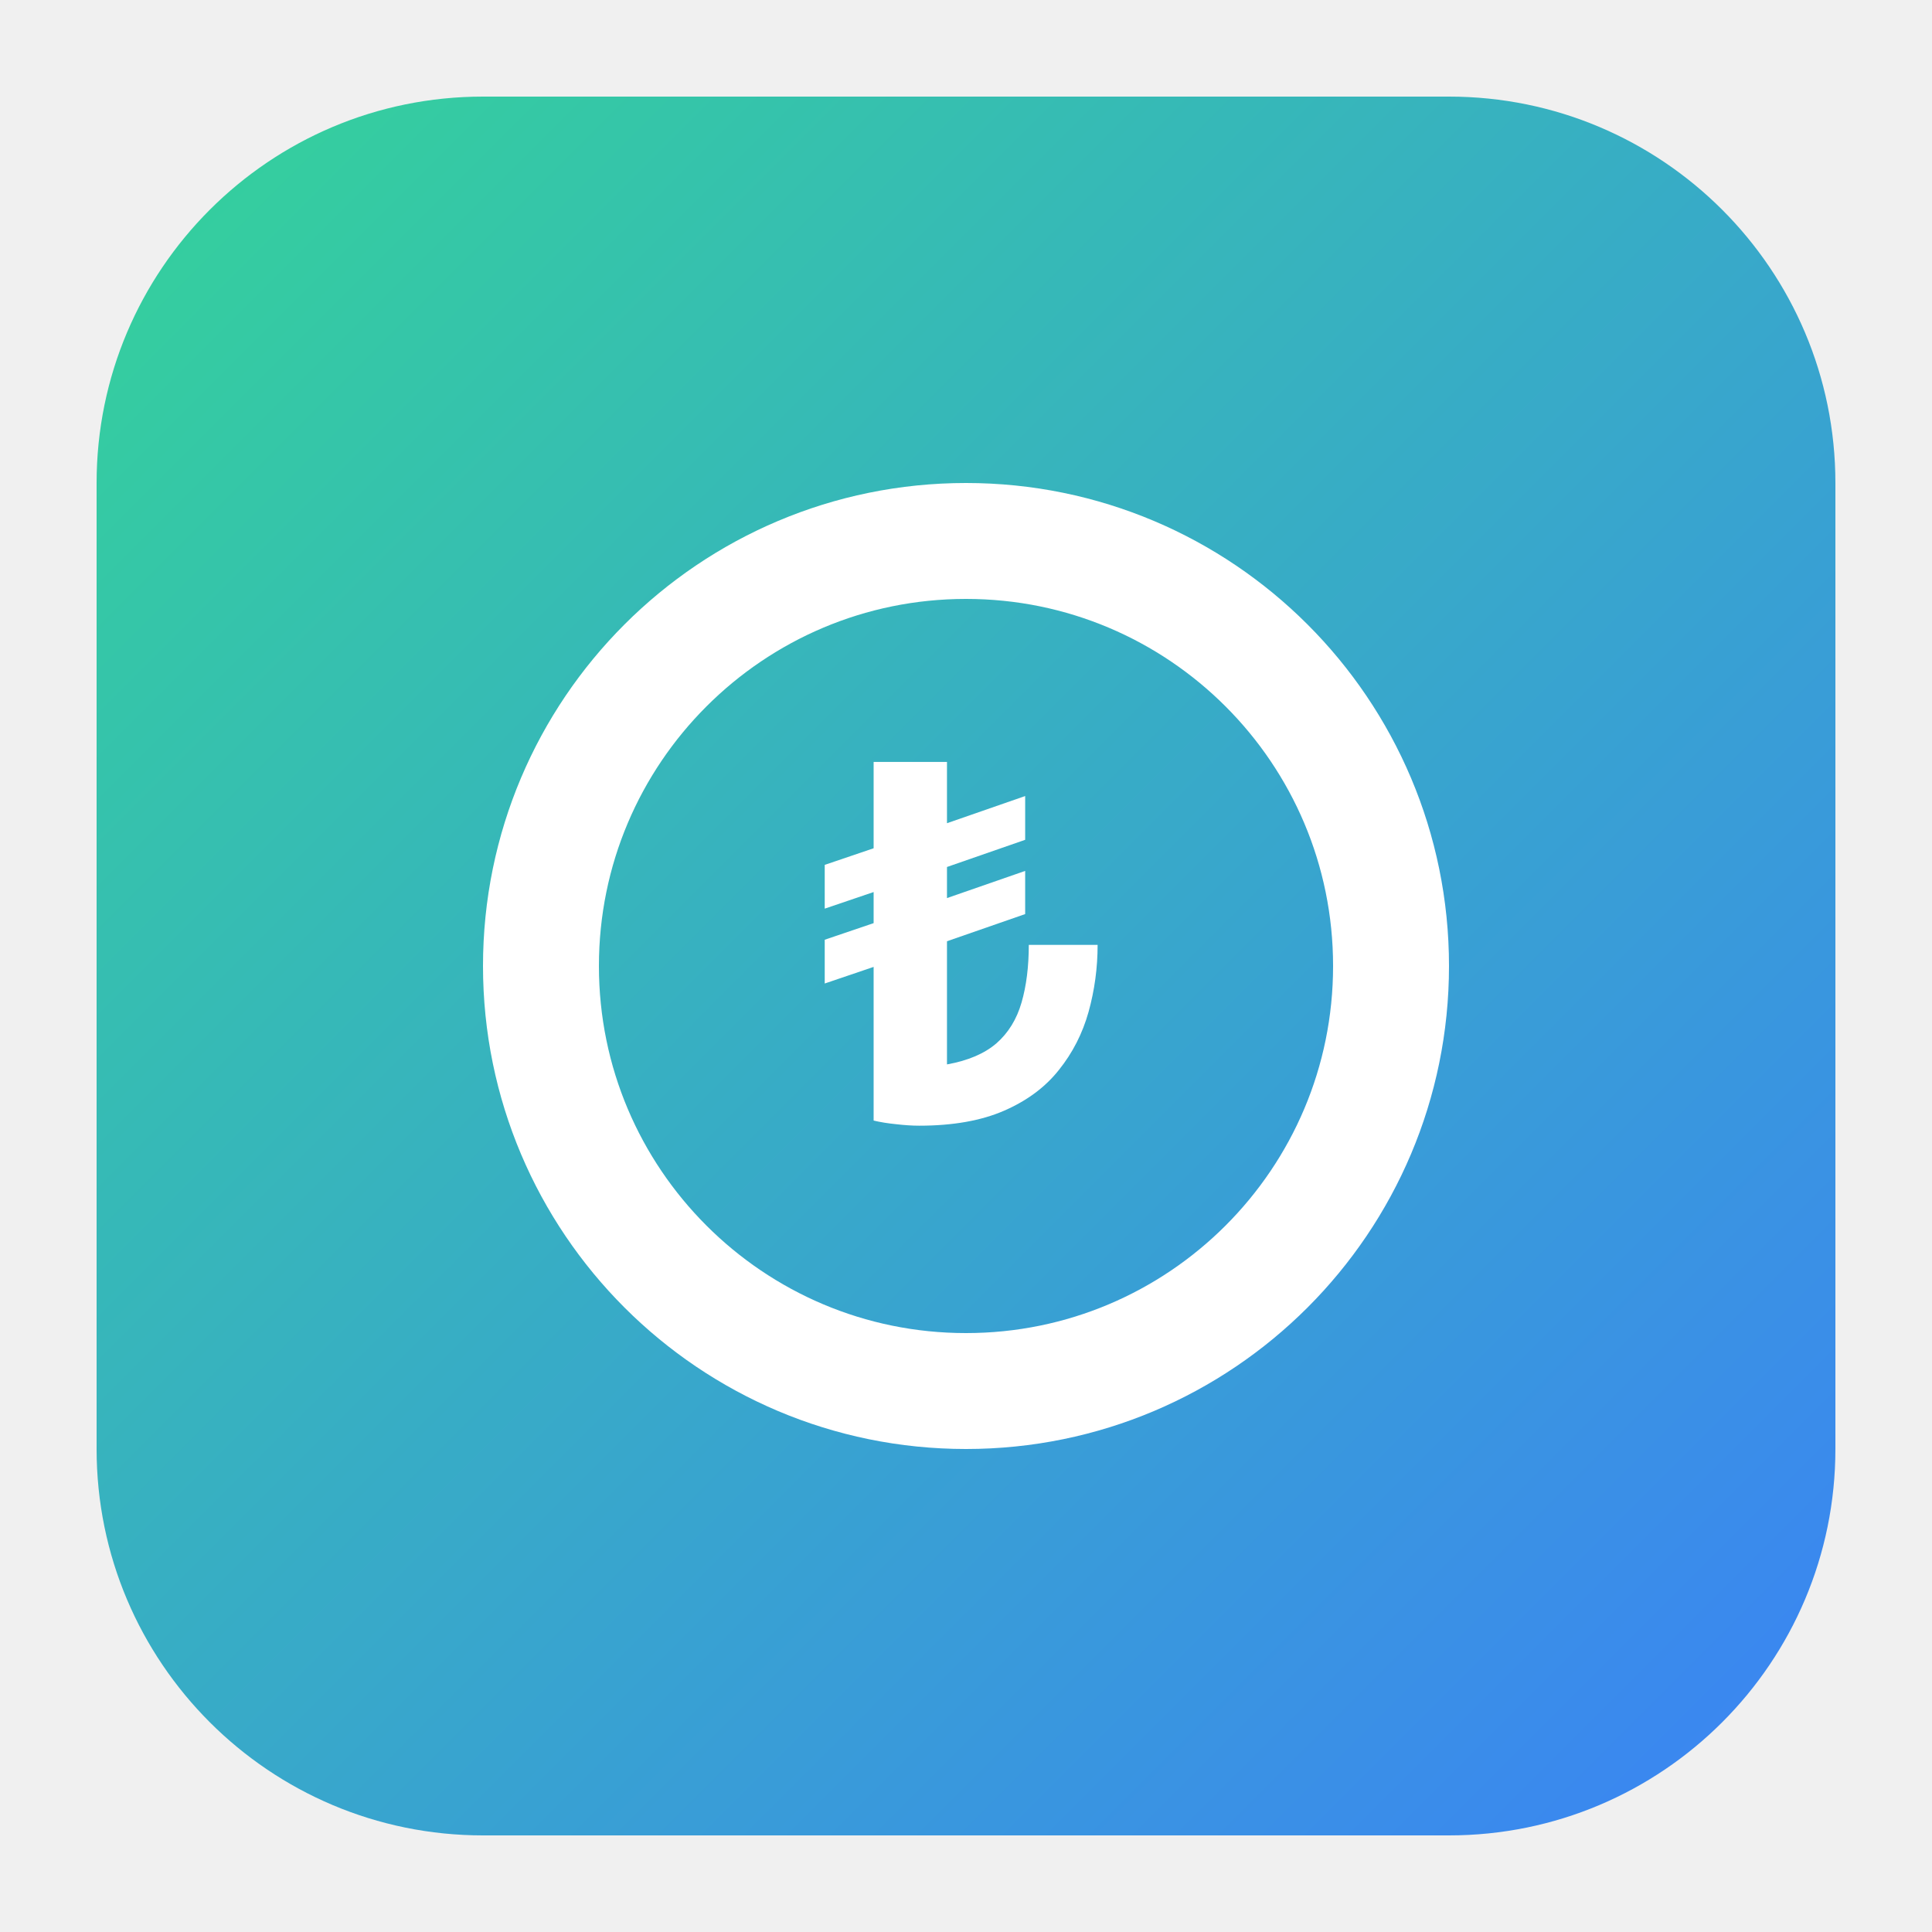
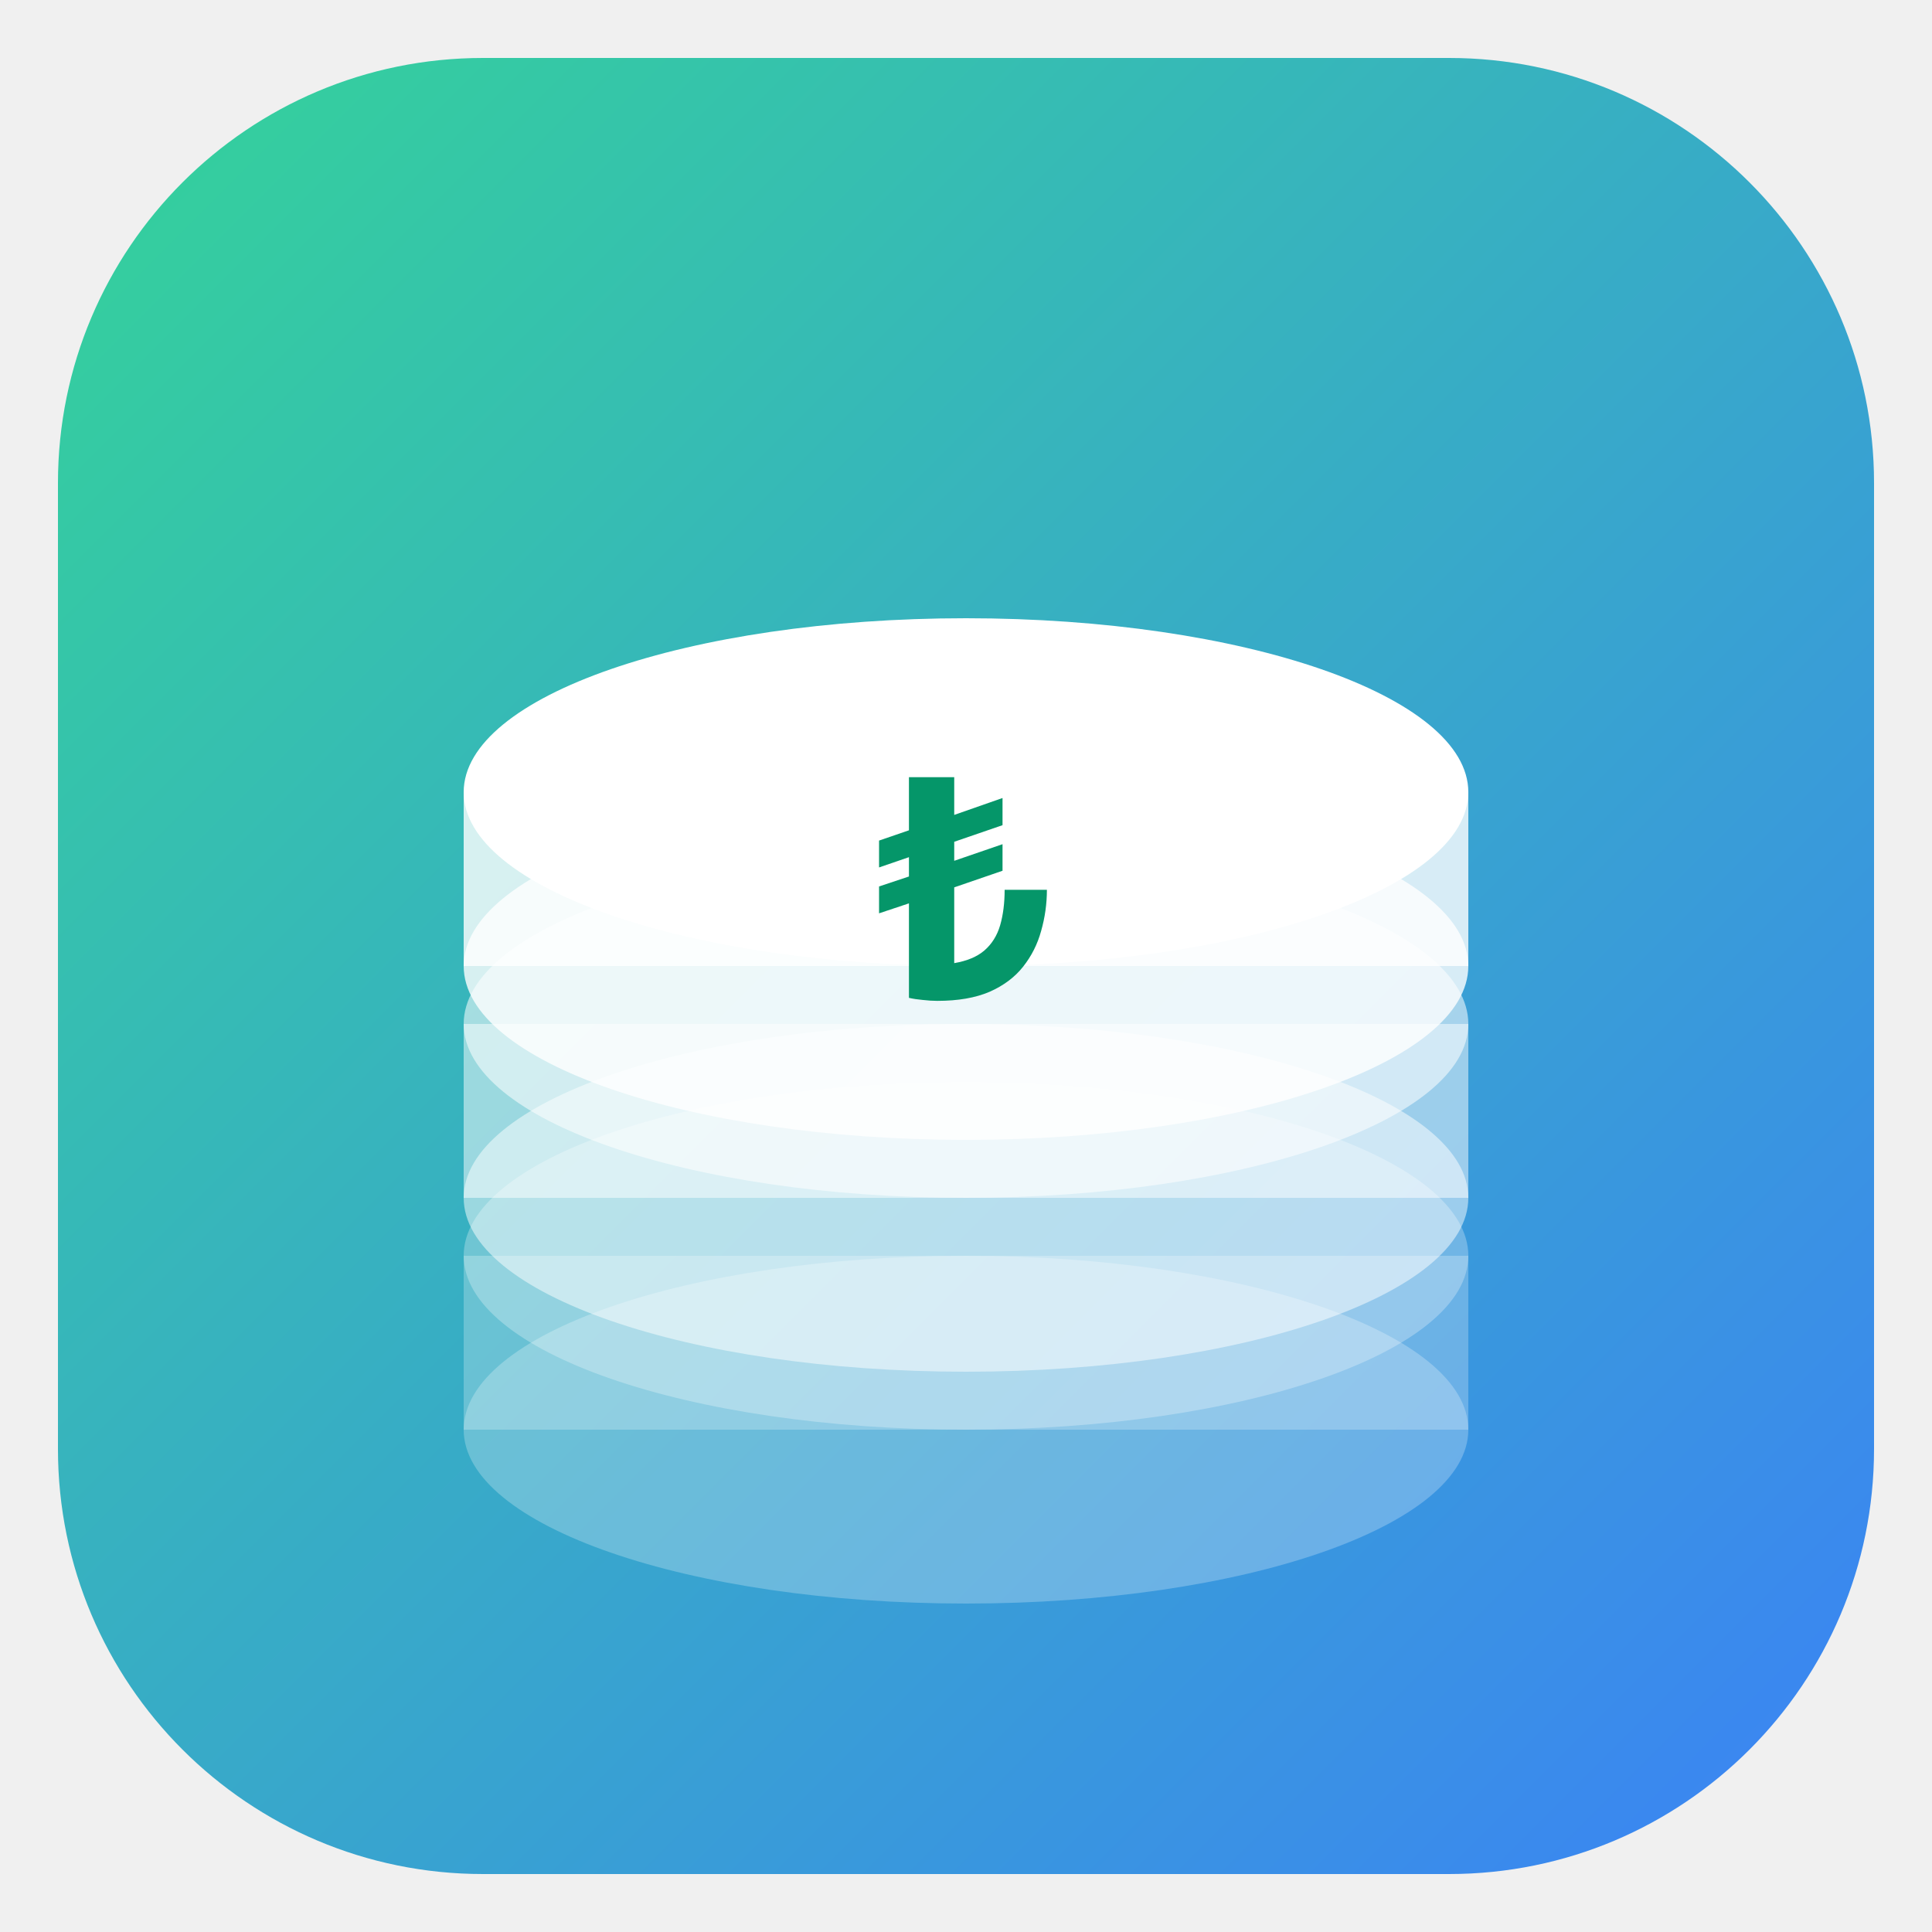
<svg xmlns="http://www.w3.org/2000/svg" viewBox="0 0 100 100">
  <defs>
-     <linearGradient id="logoGradient" x1="0%" y1="0%" x2="100%" y2="100%">
-       <stop offset="0%" style="stop-color:#34d399;stop-opacity:1" />
-       <stop offset="100%" style="stop-color:#3b82f6;stop-opacity:1" />
+     <linearGradient id="bg" x1="0%" y1="0%" x2="100%" y2="100%">
+       <stop offset="0%" stop-color="#34d399" />
+       <stop offset="100%" stop-color="#3b82f6" />
    </linearGradient>
  </defs>
-   <rect x="5" y="5" width="90" height="90" rx="20" ry="20" fill="url(#logoGradient)" />
-   <circle cx="50" cy="50" r="22" fill="none" stroke="white" stroke-width="6" />
-   <text x="50" y="58" font-family="Arial, sans-serif" font-size="26" font-weight="bold" fill="white" text-anchor="middle">₺</text>
+   <rect x="3" y="3" width="94" height="94" rx="22" fill="url(#bg)" />
+   <ellipse cx="50" cy="74" rx="26" ry="9" fill="white" fill-opacity="0.25" />
+   <rect x="24" y="65" width="52" height="9" fill="white" fill-opacity="0.25" />
+   <ellipse cx="50" cy="65" rx="26" ry="9" fill="white" fill-opacity="0.28" />
+   <ellipse cx="50" cy="62" rx="26" ry="9" fill="white" fill-opacity="0.5" />
+   <rect x="24" y="53" width="52" height="9" fill="white" fill-opacity="0.5" />
+   <ellipse cx="50" cy="53" rx="26" ry="9" fill="white" fill-opacity="0.55" />
+   <ellipse cx="50" cy="50" rx="26" ry="9" fill="white" fill-opacity="0.8" />
+   <rect x="24" y="41" width="52" height="9" fill="white" fill-opacity="0.8" />
+   <ellipse cx="50" cy="41" rx="26" ry="9" fill="white" />
+   <text x="50" y="46" font-family="Arial, sans-serif" font-size="16" font-weight="900" fill="#059669" text-anchor="middle" dominant-baseline="middle">₺</text>
</svg>
